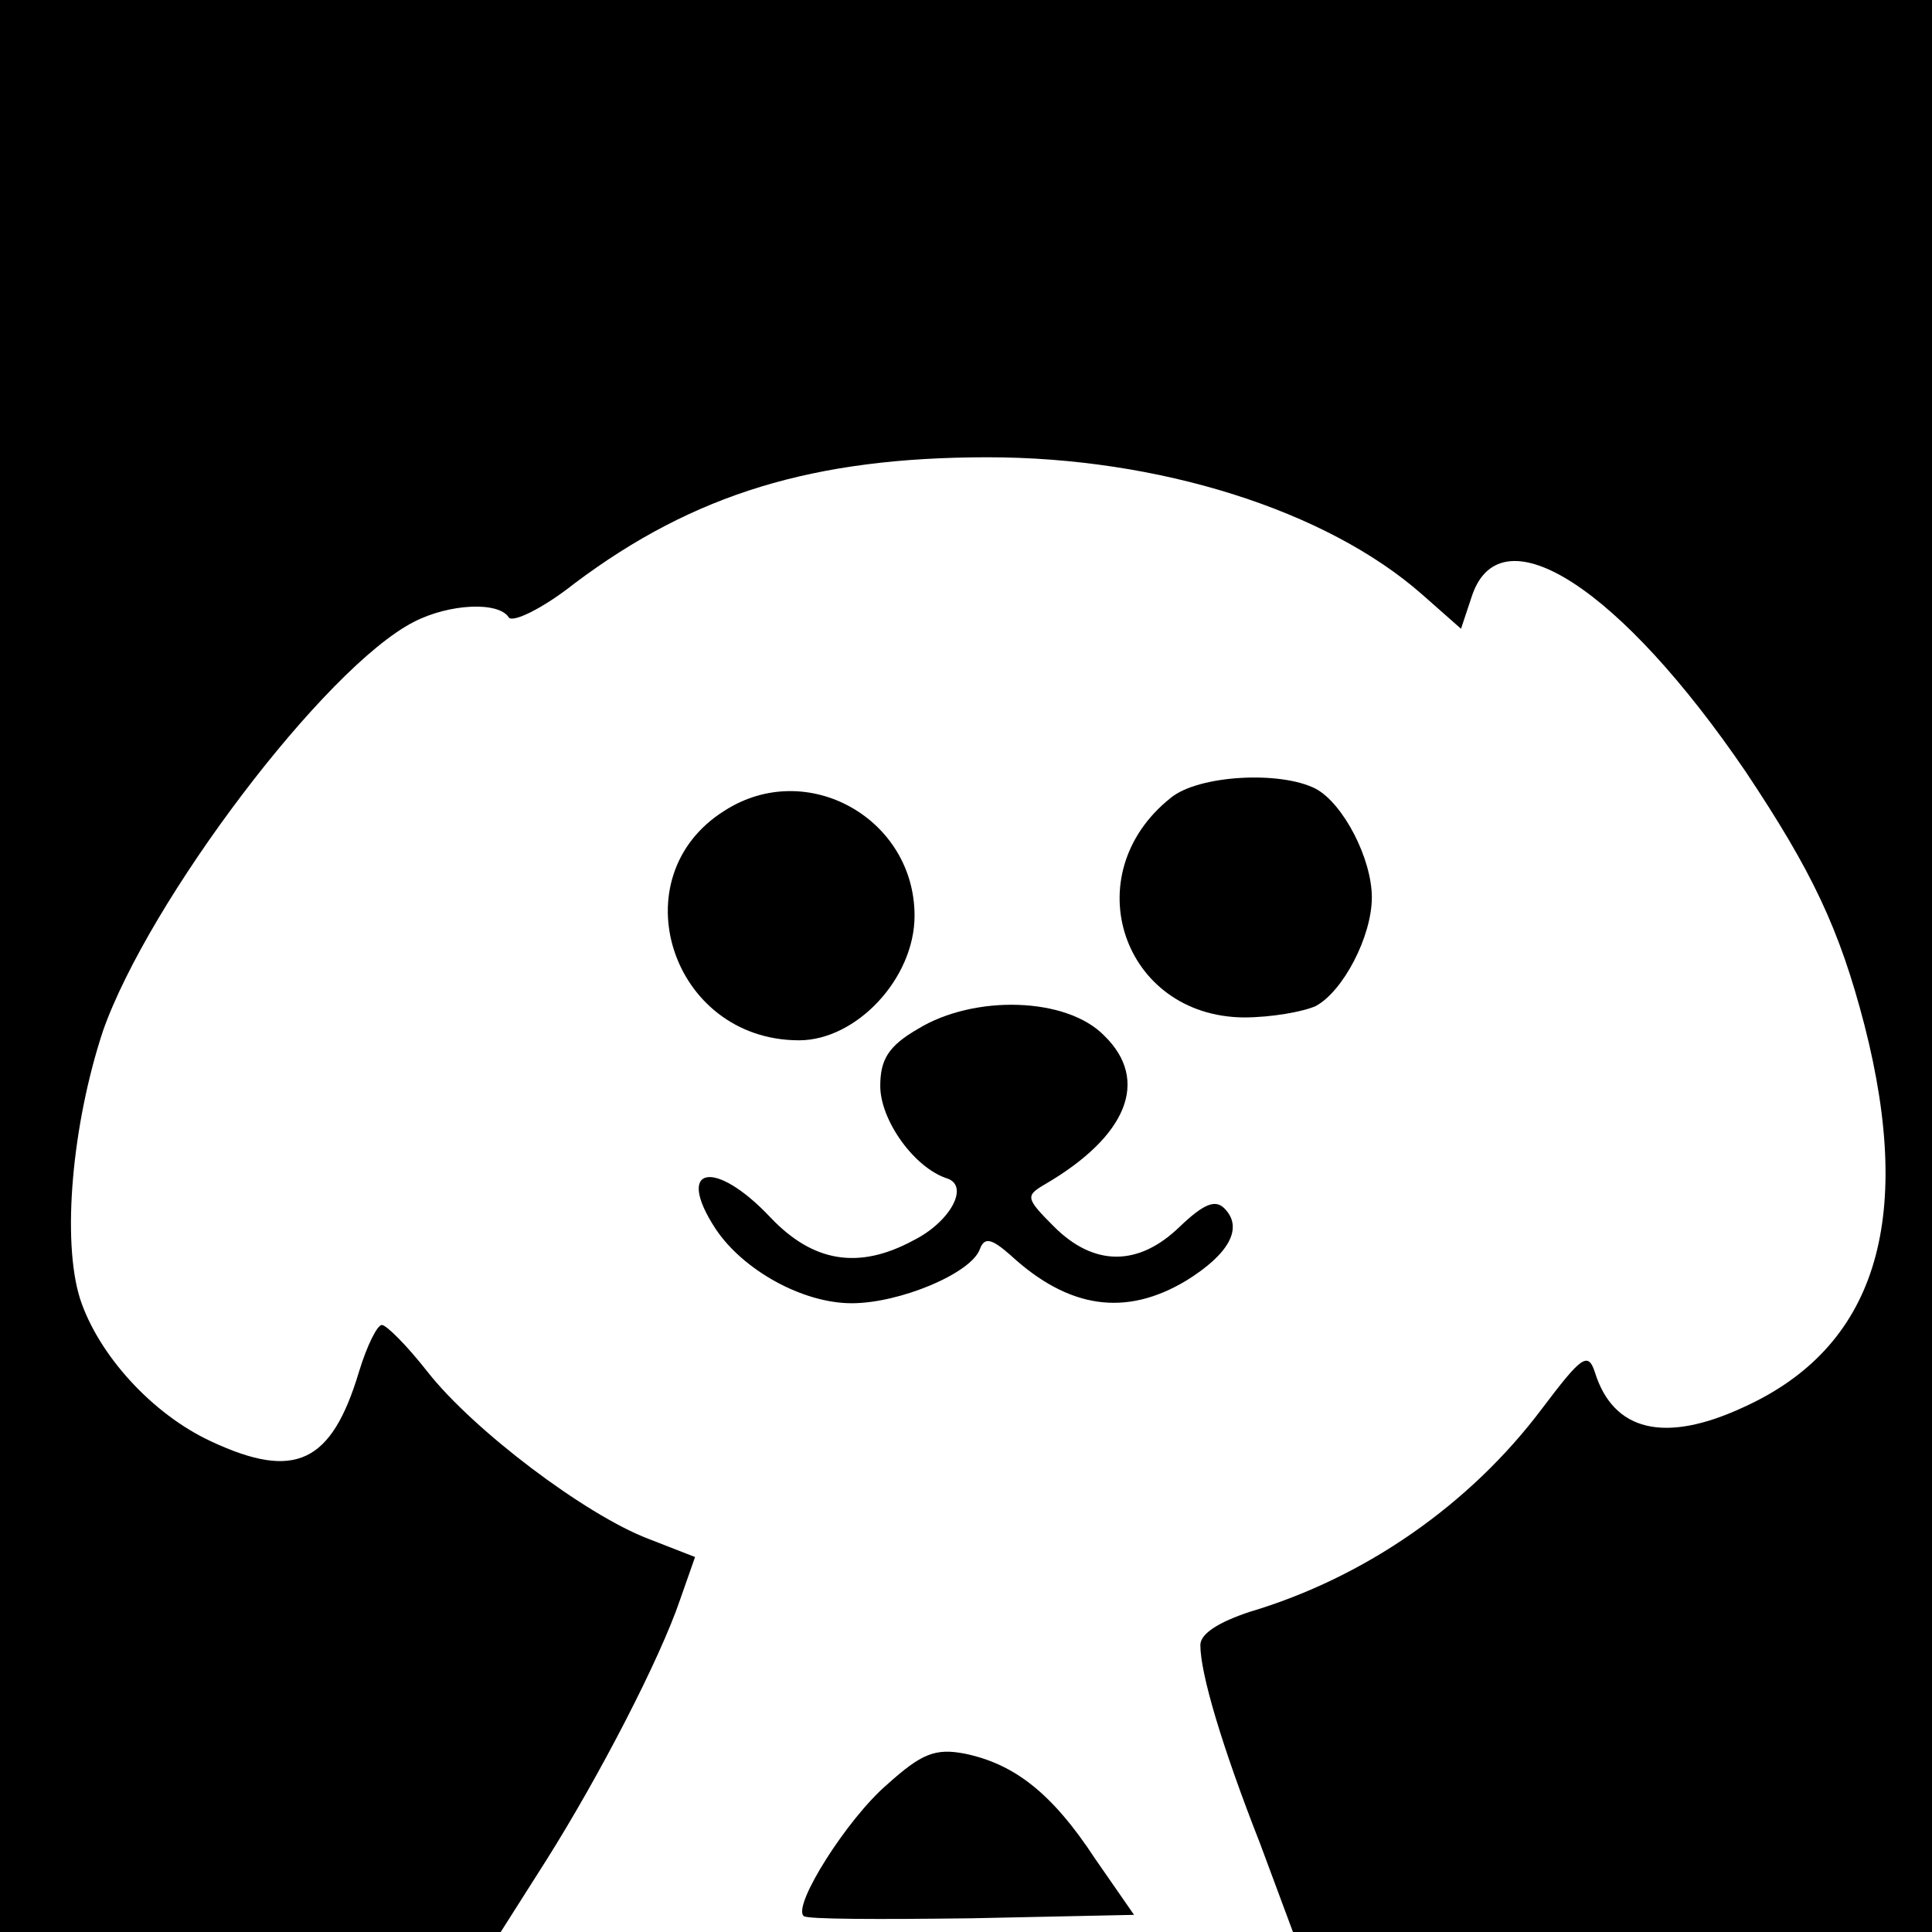
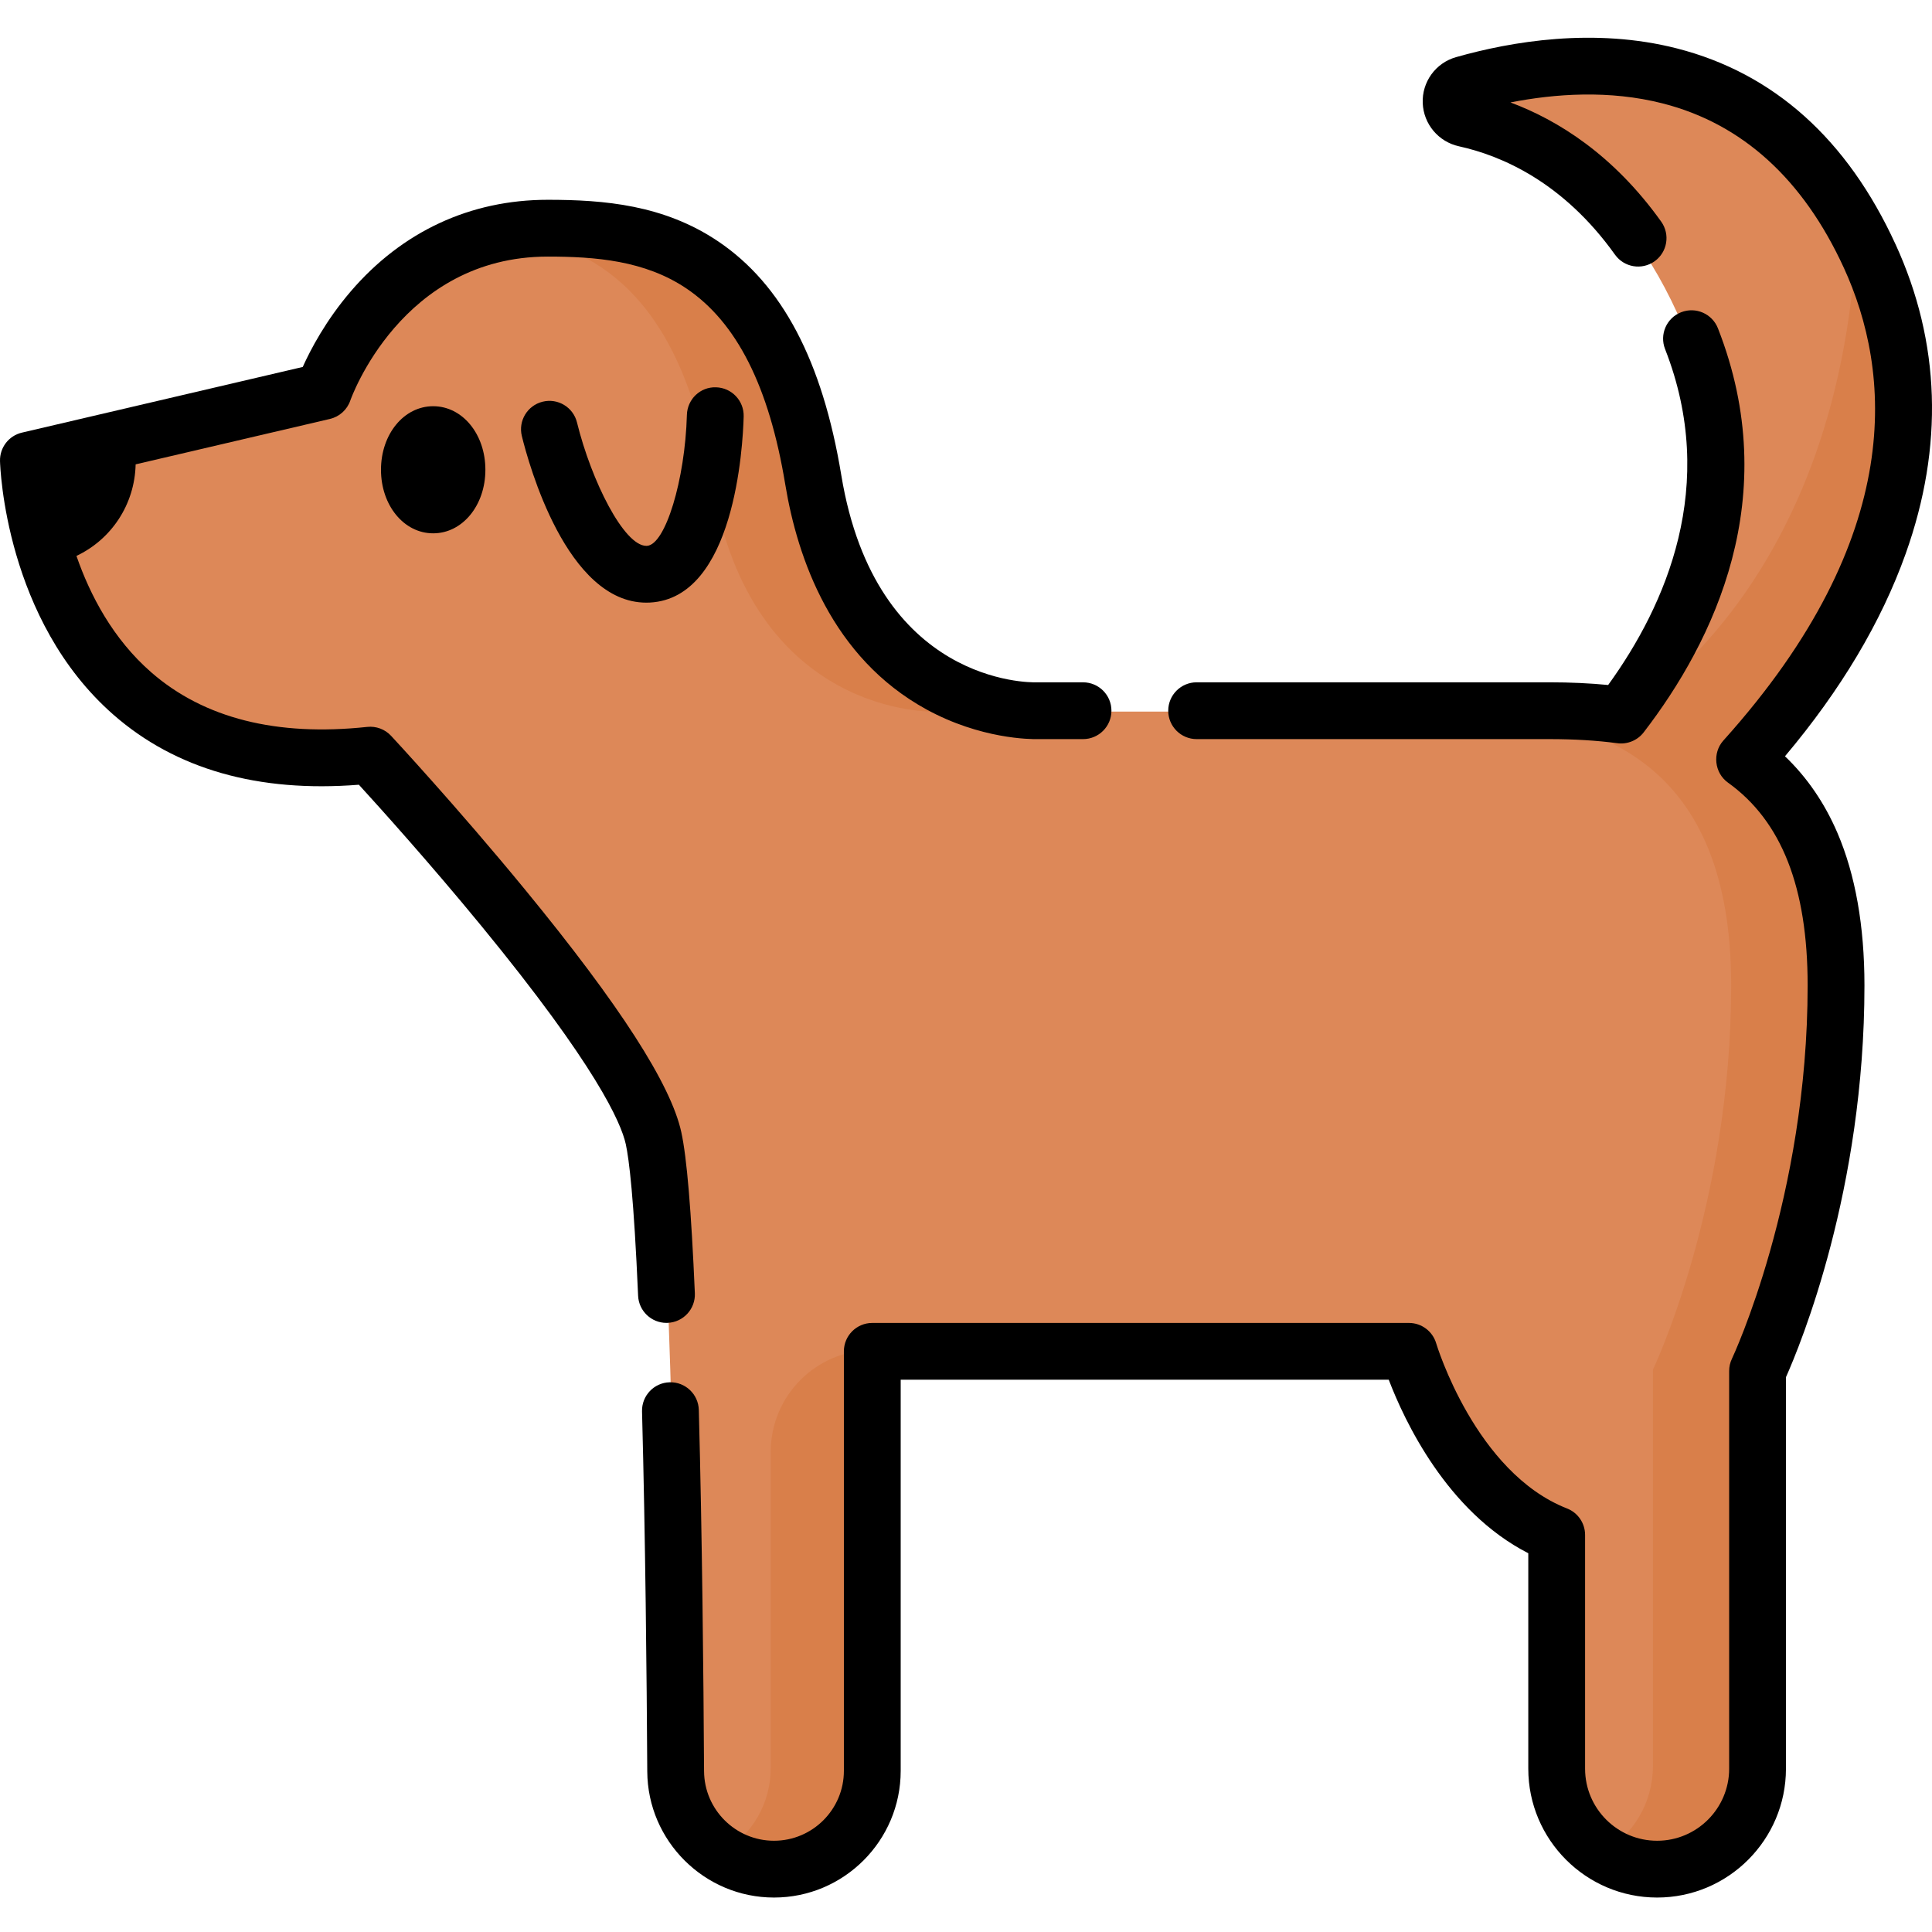
- <svg xmlns="http://www.w3.org/2000/svg" version="1.0" width="169pt" height="169pt" viewBox="0 0 169 169" preserveAspectRatio="xMidYMid meet">
-   <g transform="translate(0,169) scale(0.1,-0.1)" fill="#000000" stroke="none">
-     <path d="M0 845 l0 -845 219 0 219 0 40 63 c46 73 99 175 117 228 l13 37 -41 16 c-55 21 -153 95 -193 146 -18 23 -36 41 -40 41 -4 0 -13 -18 -20 -41 -24 -80 -56 -95 -129 -61 -52 24 -99 76 -115 125 -16 51 -7 152 20 234 40 114 194 318 272 358 31 16 74 18 83 4 3 -5 29 7 58 30 104 78 209 110 361 110 149 0 296 -46 380 -120 l34 -30 10 30 c26 73 130 5 239 -155 58 -87 82 -137 104 -222 44 -172 9 -282 -106 -334 -69 -32 -114 -21 -130 31 -6 18 -12 13 -46 -32 -63 -84 -155 -148 -256 -178 -27 -9 -43 -19 -43 -29 0 -25 19 -89 52 -173 l29 -78 280 0 279 0 0 845 0 845 -845 0 -845 0 0 -845z" />
-     <path d="M1024 992 c-84 -67 -42 -191 64 -192 24 0 52 5 63 10 24 13 49 61 49 95 0 34 -25 82 -49 95 -31 16 -103 12 -127 -8z" />
-     <path d="M634 981 c-93 -58 -47 -201 65 -201 50 0 101 54 101 109 0 85 -94 138 -166 92z" />
-     <path d="M803 790 c-26 -15 -33 -27 -33 -50 0 -30 30 -72 59 -81 19 -7 2 -38 -30 -54 -48 -26 -88 -19 -125 20 -49 52 -84 45 -48 -10 24 -36 76 -65 119 -65 42 0 104 26 112 47 4 11 10 10 27 -5 51 -47 101 -54 154 -22 37 23 50 46 33 63 -8 8 -18 4 -39 -16 -36 -35 -75 -35 -110 0 -25 25 -25 27 -8 37 72 42 92 91 52 130 -33 34 -114 36 -163 6z" />
-     <path d="M776 129 c-35 -30 -83 -106 -73 -115 2 -3 68 -3 147 -2 l142 3 -34 49 c-38 58 -71 83 -114 92 -26 5 -38 0 -68 -27z" />
+ <svg xmlns="http://www.w3.org/2000/svg" height="512pt" viewBox="0 -10 512.001 512" width="512pt">
+   <path d="m461.598 191.473c25.766-28.641 57.902-78.777 33.078-132.938-26.695-58.25-78.309-53.57-107.219-45.344-4.648 1.324-4.383 7.965.34 9 18.133 3.984 43.746 17.199 59.812 58.133 16.336 41.637-1.738 77.527-18.586 99.406-6.035-.805-12.355-1.148-18.852-1.148h-135.359s-48.781 1.828-59.145-60.973c-10.367-62.805-44.512-66.461-70.121-66.461-44.508 0-59.246 43.074-59.246 43.074l-77.922 18.215s2.309 87.328 90.285 77.875c0 0 68.898 74.02 74.82 101.172 4.461 20.441 5.562 119.5 5.836 167.23.082 14.281 11.68 25.809 25.965 25.809 14.34 0 25.965-11.625 25.965-25.961v-110.793h141.727s10.977 37.508 39.023 48.484v61.75c0 14.645 11.875 26.52 26.523 26.52 14.648 0 26.523-11.875 26.523-26.52v-105.039s20.73-43.293 20.73-101.828c0-30.609-9.34-49.039-24.18-59.664zm0 0" fill="#dd8858" />
+   <g fill="#d97f4a">
+     <path d="m204.25 374.77v83.793c0 9.395-4.992 17.621-12.465 22.18 3.969 2.418 8.633 3.805 13.625 3.781 14.387-.066 25.84-12.156 25.84-26.543v-110.211c-14.914 0-27 12.086-27 27zm0 0" />
+     <path d="m215.668 117.609c-10.367-62.805-44.512-66.461-70.121-66.461-3.805 0-7.387.32-10.766.898 22.152 2.969 45.605 15.395 53.887 65.562 10.363 62.801 59.145 60.973 59.145 60.973h26.066c-6.773-.133-48.691-3.293-58.211-60.973zm0 0" />
+     <path d="m461.598 191.473c25.766-28.637 57.906-78.773 33.082-132.938-.875-1.91-1.777-3.746-2.703-5.52-4.902 95.891-62.949 126.715-62.953 126.715-6.035-.805-12.352-1.148-18.852-1.148h-27c41.461 0 75.605 14.023 75.605 72.559 0 58.531-20.73 101.824-20.73 101.824v105.039c0 9.715-5.23 18.207-13.023 22.828 3.957 2.344 8.57 3.695 13.5 3.695 14.648 0 26.523-11.875 26.523-26.523v-105.039s20.73-43.293 20.73-101.828c0-30.609-9.34-49.039-24.18-59.664zm0 0" />
  </g>
+   <path d="m176.617 340.578c.113 0 .223-.004.332-.008 4.152-.18 7.375-3.691 7.195-7.844-.953-22.031-2.129-35.996-3.59-42.691-2.758-12.648-16.27-33.633-41.301-64.148-17.969-21.902-35.445-40.707-35.621-40.898-1.613-1.73-3.953-2.605-6.312-2.352-24.008 2.578-43.262-2.285-57.227-14.453-10.188-8.879-16.238-20.484-19.832-30.863 9.238-4.367 15.449-13.605 15.684-24.262l51.484-12.035c2.527-.59 4.57-2.438 5.41-4.891.129-.383 13.492-38.133 52.328-38.133 12.559 0 25.699 1.02 36.715 8.43 13.355 8.98 21.934 25.977 26.223 51.961 3.234 19.613 12.348 45.879 37.383 59.594 14.406 7.898 27.664 7.926 29.477 7.887h12.055c4.152 0 7.523-3.367 7.523-7.527 0-4.156-3.371-7.523-7.523-7.523h-12.145c-.062 0-.172 0-.238.004-1.727.055-42.547.469-51.684-54.887-5-30.297-15.684-50.578-32.668-61.996-14.367-9.664-30.176-10.996-45.117-10.996-20.523 0-38.566 8.379-52.184 24.234-6.656 7.754-10.711 15.523-12.754 20.066l-74.418 17.402c-3.477.812-5.902 3.957-5.809 7.527.043 1.711 1.437 42.195 30.098 67.266 16.484 14.418 38.34 20.637 65.008 18.52 5.398 5.91 18.797 20.766 32.504 37.473 30.371 37.023 36.992 52.113 38.234 57.812.863 3.961 2.133 14.137 3.258 40.133.176 4.039 3.508 7.199 7.512 7.199zm0 0" />
+   <path d="m317.121 185.871h93.582c6.484 0 12.512.367 17.918 1.09 2.641.359 5.336-.758 6.961-2.867 18.652-24.219 37.203-62.457 19.691-107.086-1.52-3.871-5.887-5.781-9.754-4.258-3.871 1.516-5.777 5.883-4.258 9.754 14.168 36.105.273 67.816-15.082 89.027-4.844-.469-10.031-.711-15.477-.711h-93.582c-4.156 0-7.527 3.371-7.527 7.527s3.371 7.523 7.527 7.523zm0 0" />
+   <path d="m502.34 54.75c-12.777-27.879-32.27-45.344-57.934-51.918-21.934-5.613-43.949-1.836-58.555 2.316-5.406 1.539-9.047 6.578-8.812 12.191.227 5.551 4.176 10.238 9.598 11.43 11.277 2.477 27.605 9.473 41.352 28.719 2.418 3.383 7.117 4.168 10.5 1.75 3.383-2.414 4.164-7.117 1.75-10.5-12.727-17.816-27.504-26.945-39.953-31.594 11.754-2.309 26.223-3.355 40.387.273 21.051 5.387 37.195 20.059 47.988 43.605 12.426 27.113 16.973 70.852-31.949 125.223-2.957 3.289-2.379 8.582 1.215 11.156 14.211 10.176 21.117 27.758 21.117 53.754 0 56.18-19.867 98.512-20.062 98.926-.488 1.012-.738 2.125-.738 3.25v105.398c0 10.527-8.562 19.09-19.09 19.09s-19.09-8.562-19.09-19.09v-61.961c0-3.098-1.898-5.879-4.781-7.008-24.293-9.504-34.578-43.426-34.676-43.758-.941-3.207-3.883-5.41-7.227-5.41h-142.215c-4.156 0-7.527 3.367-7.527 7.523v111.176c0 10.219-8.309 18.527-18.527 18.527-10.156 0-18.469-8.262-18.527-18.418-.145-25.215-.5-62.297-1.391-95.758-.113-4.156-3.578-7.441-7.723-7.324-4.156.109-7.434 3.566-7.324 7.723.887 33.332 1.242 70.301 1.387 95.445.105 18.41 15.168 33.383 33.582 33.383 18.516 0 33.578-15.062 33.578-33.578v-103.648h129.34c4.137 10.836 15.406 34.949 36.98 45.98v57.105c0 18.824 15.316 34.141 34.145 34.141 18.824 0 34.137-15.316 34.137-34.141v-103.758c3.844-8.605 20.805-49.672 20.805-103.82 0-15.754-2.41-29.355-7.16-40.422-3.398-7.918-8.059-14.723-13.902-20.309 14.797-17.562 25.547-35.602 31.996-53.707 10.121-28.414 9.215-55.988-2.691-81.965zm0 0" />
+   <path d="m182.035 99.957c-.48 17.254-5.723 34.438-10.586 34.695-.051 0-.105.004-.16.004-5.918 0-14.543-17.141-18.375-32.684-.988-4.039-5.059-6.516-9.102-5.52-4.035.988-6.508 5.062-5.52 9.098 1.828 7.457 11.898 44.156 32.98 44.156.32 0 .645-.008.969-.023 22.426-1.18 24.625-41.293 24.84-49.32.109-4.152-3.168-7.609-7.32-7.723-4.18-.152-7.613 3.164-7.727 7.316zm0 0" />
+   <path d="m100.965 114.492c0 9.445 6.074 16.844 13.832 16.844s13.836-7.398 13.836-16.844c0-9.445-6.078-16.84-13.836-16.84-7.754 0-13.832 7.395-13.832 16.84zm0 0" />
</svg>
